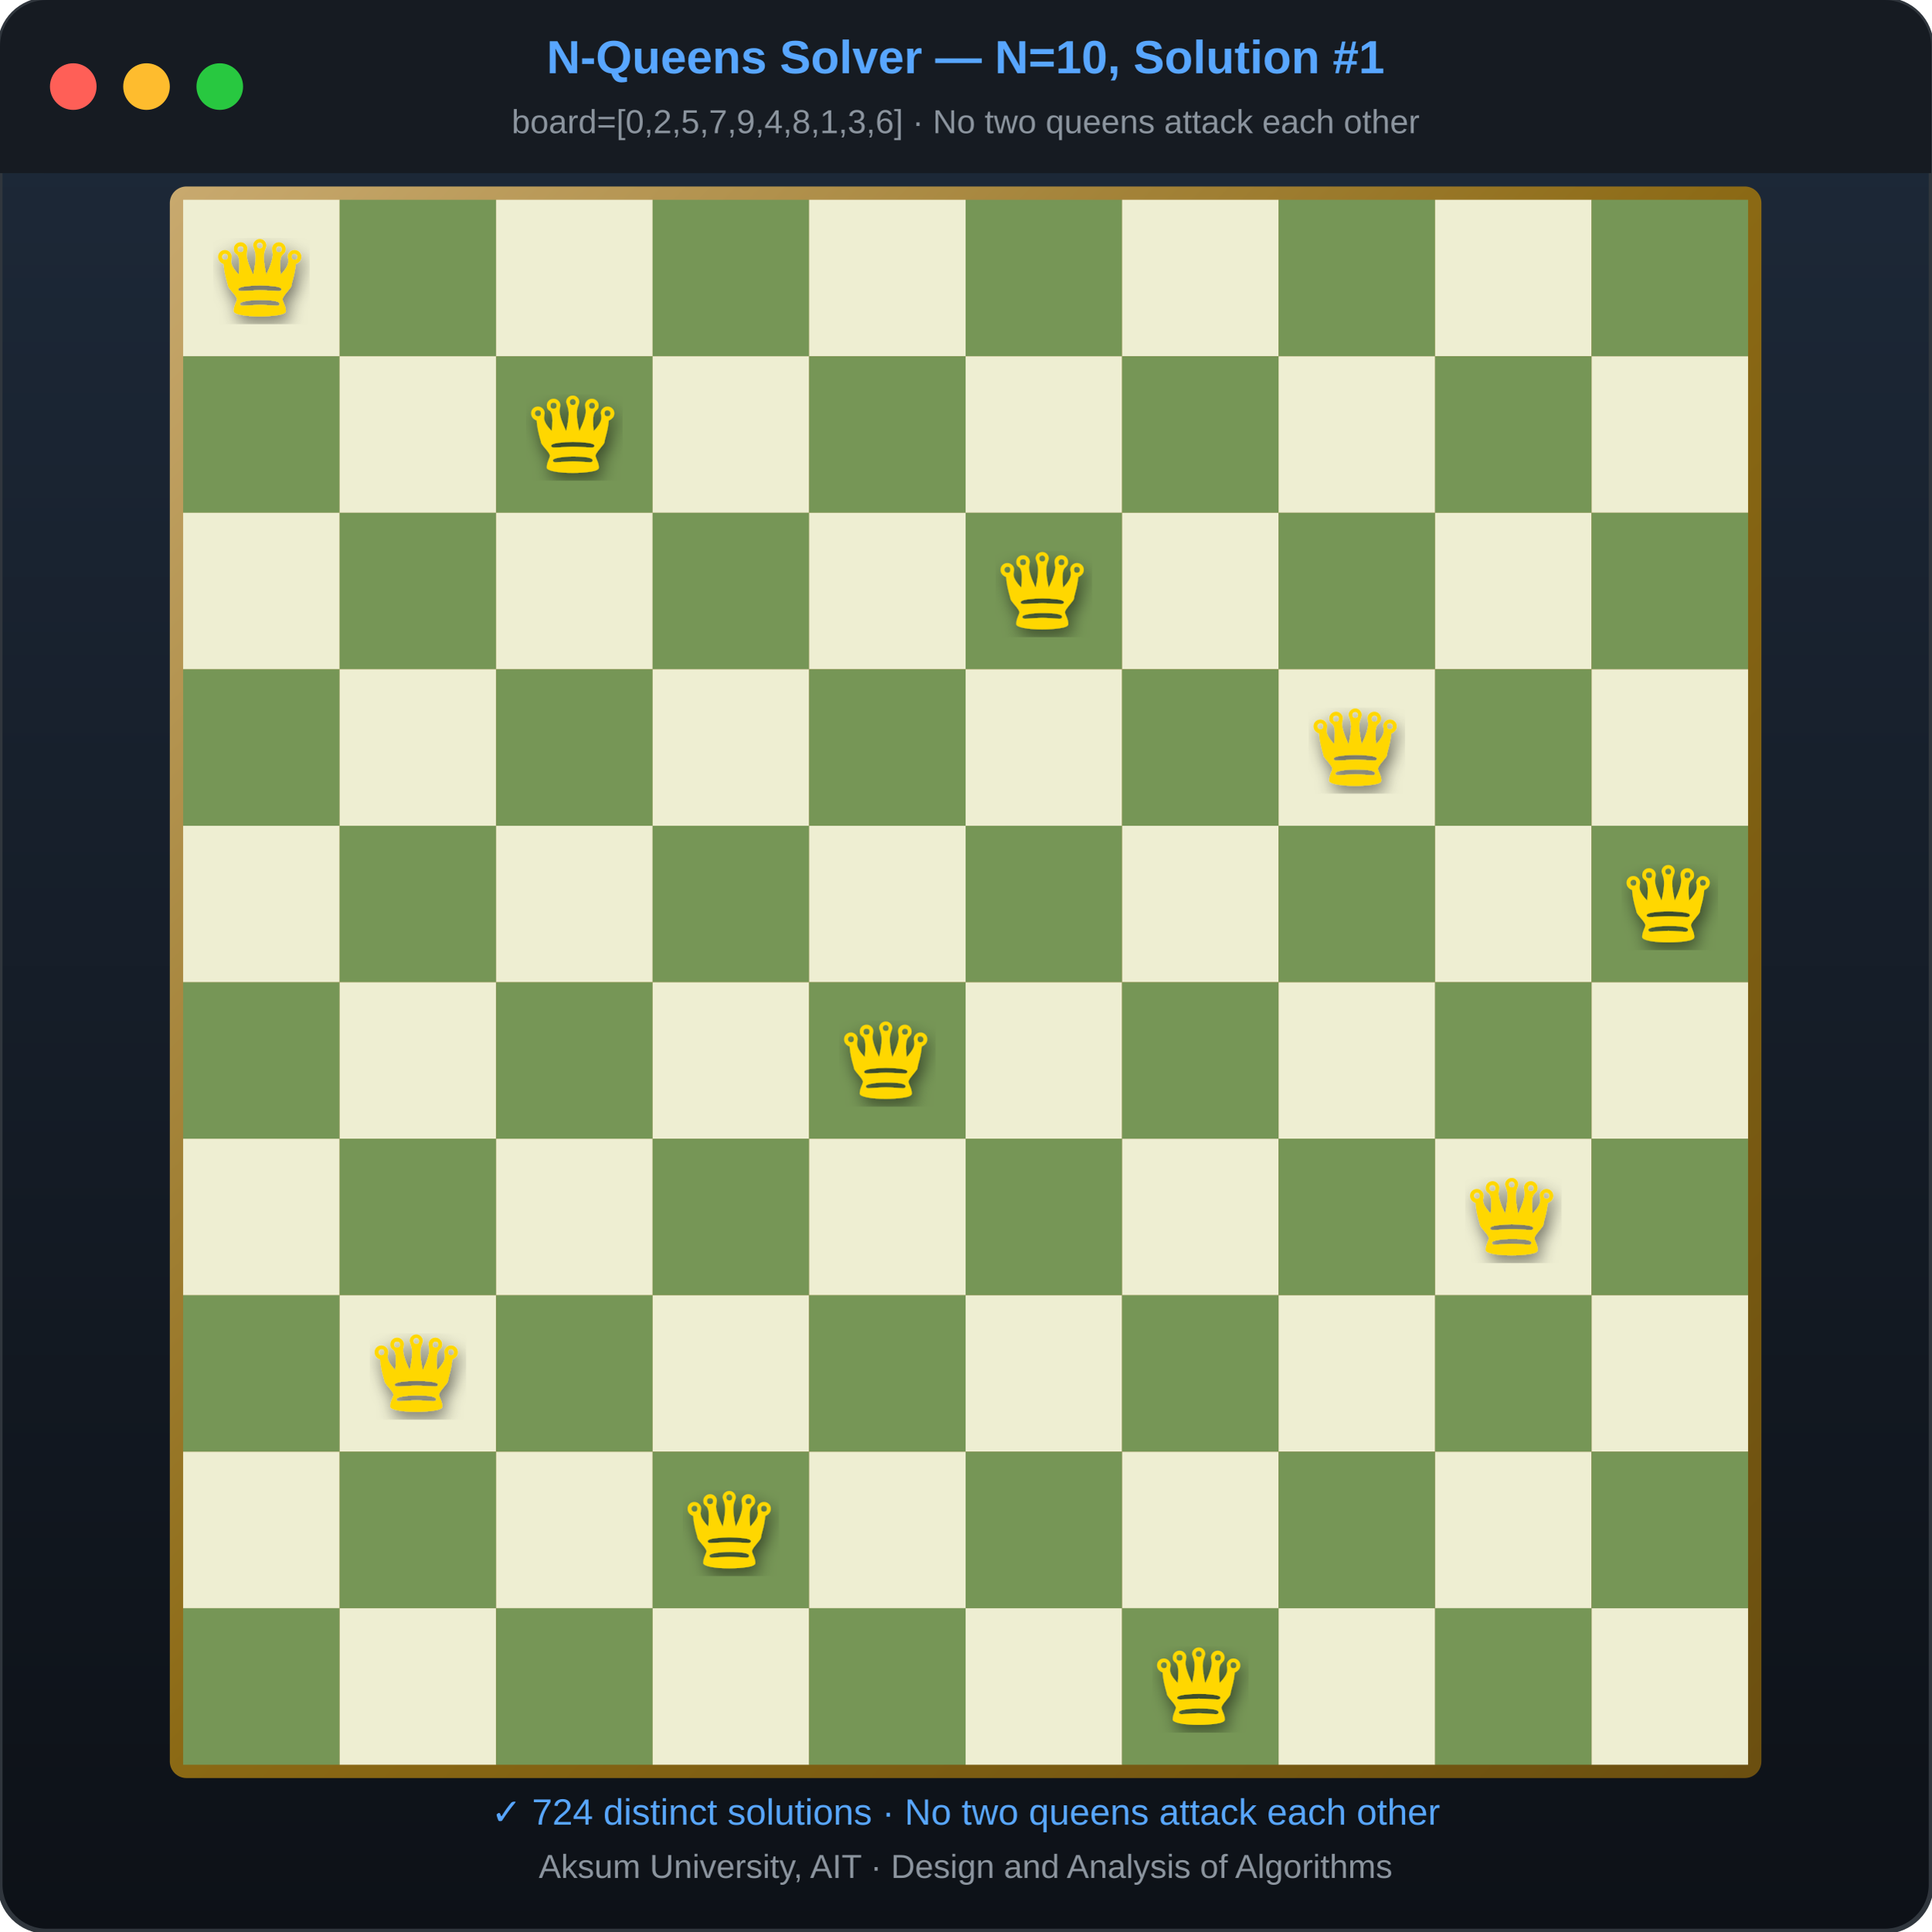
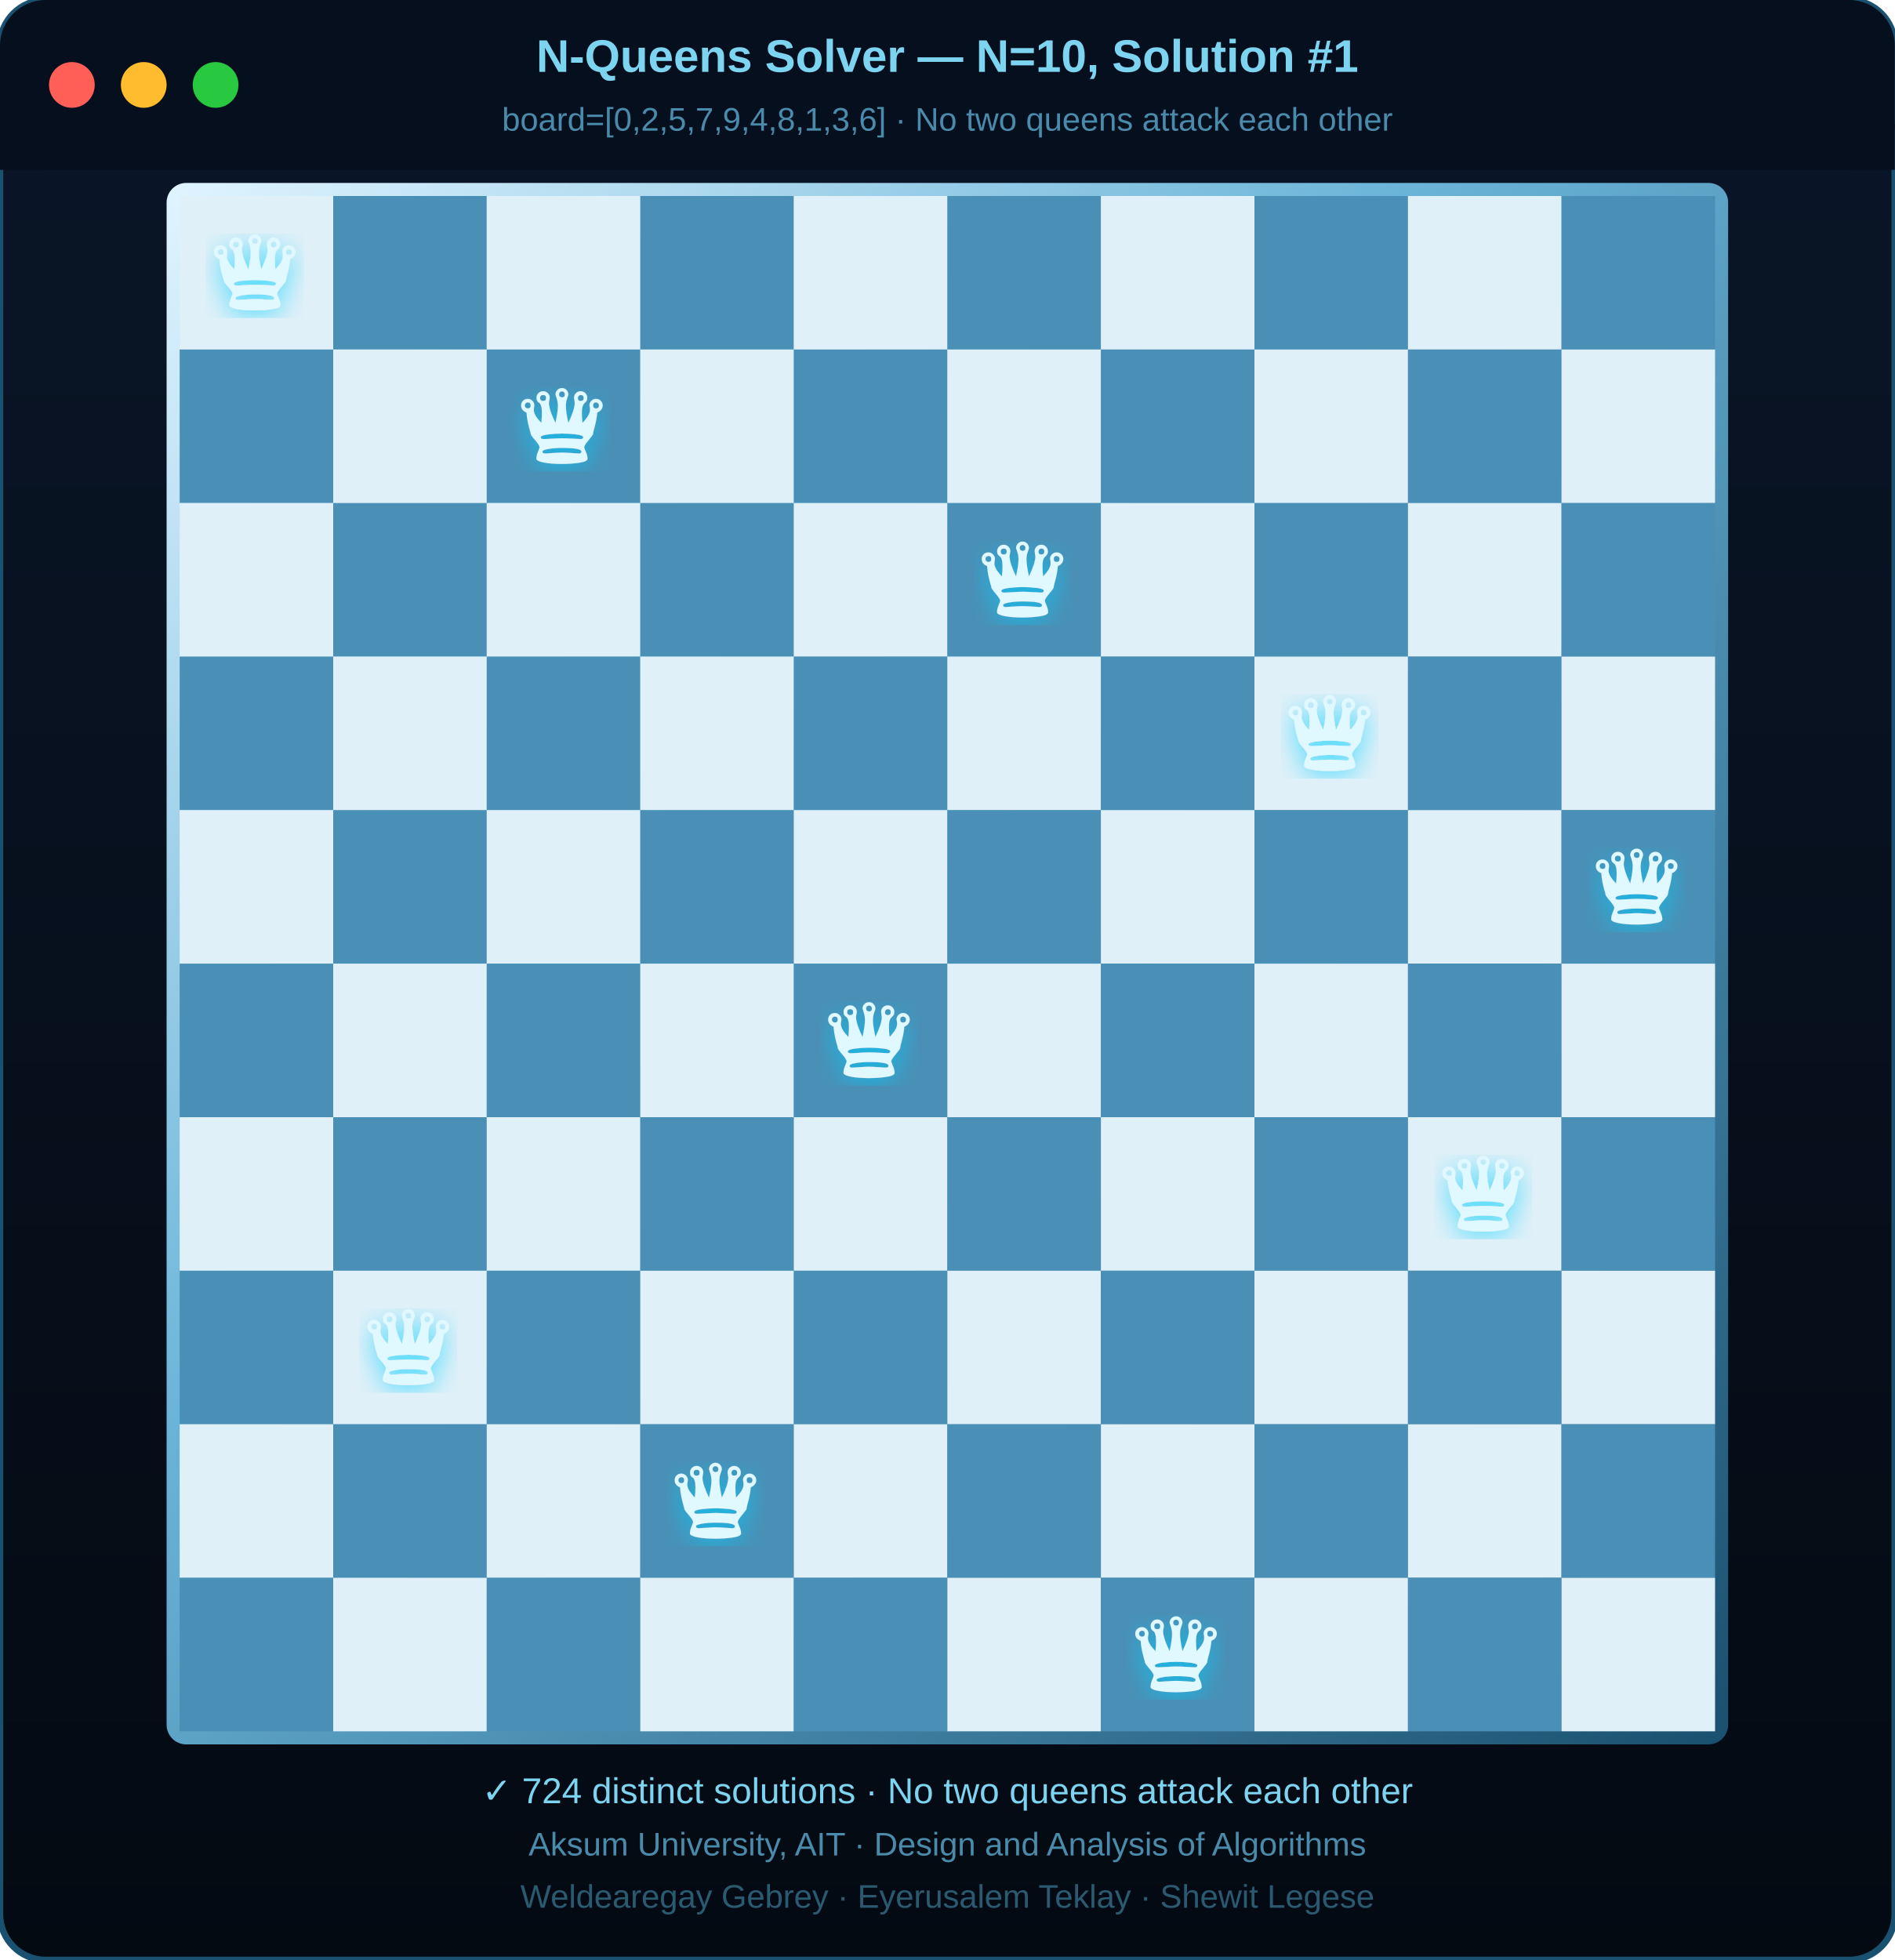
- <svg xmlns="http://www.w3.org/2000/svg" width="580" height="580" viewBox="0 0 580 580">
+ <svg xmlns="http://www.w3.org/2000/svg" width="580" height="600" viewBox="0 0 580 600">
  <defs>
    <filter id="qs">
-       <feDropShadow dx="1" dy="2" stdDeviation="2.5" flood-color="#000" flood-opacity="0.6" />
+       <feDropShadow dx="0" dy="2" stdDeviation="4" flood-color="#00cfff" flood-opacity="0.7" />
    </filter>
    <linearGradient id="bg" x1="0" y1="0" x2="0" y2="1">
-       <stop offset="0%" stop-color="#1e2a3a" />
-       <stop offset="100%" stop-color="#0d1117" />
+       <stop offset="0%" stop-color="#0a1628" />
+       <stop offset="100%" stop-color="#040a12" />
    </linearGradient>
    <linearGradient id="frame" x1="0" y1="0" x2="1" y2="1">
-       <stop offset="0%" stop-color="#c8a96e" />
-       <stop offset="50%" stop-color="#8B6914" />
-       <stop offset="100%" stop-color="#6b4f10" />
+       <stop offset="0%" stop-color="#e0f4ff" />
+       <stop offset="40%" stop-color="#6ab4d8" />
+       <stop offset="100%" stop-color="#1a5070" />
    </linearGradient>
  </defs>
-   <rect width="580" height="580" rx="14" fill="url(#bg)" />
-   <rect width="580" height="580" rx="14" fill="none" stroke="#30363d" stroke-width="1.5" />
-   <rect x="0" y="0" width="580" height="52" rx="14" fill="#161b22" />
-   <rect x="0" y="38" width="580" height="14" fill="#161b22" />
+   <rect width="580" height="600" rx="14" fill="url(#bg)" />
+   <rect width="580" height="600" rx="14" fill="none" stroke="#1a5070" stroke-width="2" />
+   <rect x="0" y="0" width="580" height="52" rx="14" fill="#060f1e" />
+   <rect x="0" y="38" width="580" height="14" fill="#060f1e" />
  <circle cx="22" cy="26" r="7" fill="#ff5f57" />
  <circle cx="44" cy="26" r="7" fill="#febc2e" />
  <circle cx="66" cy="26" r="7" fill="#28c840" />
-   <text x="290" y="22" text-anchor="middle" font-family="'Segoe UI',Arial" font-size="14" font-weight="bold" fill="#58A6FF">N-Queens Solver — N=10, Solution #1</text>
-   <text x="290" y="40" text-anchor="middle" font-family="'Segoe UI',Arial" font-size="10" fill="#8b949e">board=[0,2,5,7,9,4,8,1,3,6] · No two queens attack each other</text>
-   <rect x="51" y="56" width="478" height="478" rx="5" fill="url(#frame)" />
-   <rect x="55" y="60" width="47" height="47" fill="#EEEED2" />
-   <rect x="102" y="60" width="47" height="47" fill="#769656" />
-   <rect x="149" y="60" width="47" height="47" fill="#EEEED2" />
-   <rect x="196" y="60" width="47" height="47" fill="#769656" />
-   <rect x="243" y="60" width="47" height="47" fill="#EEEED2" />
-   <rect x="290" y="60" width="47" height="47" fill="#769656" />
-   <rect x="337" y="60" width="47" height="47" fill="#EEEED2" />
-   <rect x="384" y="60" width="47" height="47" fill="#769656" />
-   <rect x="431" y="60" width="47" height="47" fill="#EEEED2" />
-   <rect x="478" y="60" width="47" height="47" fill="#769656" />
-   <rect x="55" y="107" width="47" height="47" fill="#769656" />
-   <rect x="102" y="107" width="47" height="47" fill="#EEEED2" />
-   <rect x="149" y="107" width="47" height="47" fill="#769656" />
-   <rect x="196" y="107" width="47" height="47" fill="#EEEED2" />
-   <rect x="243" y="107" width="47" height="47" fill="#769656" />
-   <rect x="290" y="107" width="47" height="47" fill="#EEEED2" />
-   <rect x="337" y="107" width="47" height="47" fill="#769656" />
-   <rect x="384" y="107" width="47" height="47" fill="#EEEED2" />
-   <rect x="431" y="107" width="47" height="47" fill="#769656" />
-   <rect x="478" y="107" width="47" height="47" fill="#EEEED2" />
-   <rect x="55" y="154" width="47" height="47" fill="#EEEED2" />
-   <rect x="102" y="154" width="47" height="47" fill="#769656" />
-   <rect x="149" y="154" width="47" height="47" fill="#EEEED2" />
-   <rect x="196" y="154" width="47" height="47" fill="#769656" />
-   <rect x="243" y="154" width="47" height="47" fill="#EEEED2" />
-   <rect x="290" y="154" width="47" height="47" fill="#769656" />
-   <rect x="337" y="154" width="47" height="47" fill="#EEEED2" />
-   <rect x="384" y="154" width="47" height="47" fill="#769656" />
-   <rect x="431" y="154" width="47" height="47" fill="#EEEED2" />
-   <rect x="478" y="154" width="47" height="47" fill="#769656" />
-   <rect x="55" y="201" width="47" height="47" fill="#769656" />
-   <rect x="102" y="201" width="47" height="47" fill="#EEEED2" />
-   <rect x="149" y="201" width="47" height="47" fill="#769656" />
-   <rect x="196" y="201" width="47" height="47" fill="#EEEED2" />
-   <rect x="243" y="201" width="47" height="47" fill="#769656" />
-   <rect x="290" y="201" width="47" height="47" fill="#EEEED2" />
-   <rect x="337" y="201" width="47" height="47" fill="#769656" />
-   <rect x="384" y="201" width="47" height="47" fill="#EEEED2" />
-   <rect x="431" y="201" width="47" height="47" fill="#769656" />
-   <rect x="478" y="201" width="47" height="47" fill="#EEEED2" />
-   <rect x="55" y="248" width="47" height="47" fill="#EEEED2" />
-   <rect x="102" y="248" width="47" height="47" fill="#769656" />
-   <rect x="149" y="248" width="47" height="47" fill="#EEEED2" />
-   <rect x="196" y="248" width="47" height="47" fill="#769656" />
-   <rect x="243" y="248" width="47" height="47" fill="#EEEED2" />
-   <rect x="290" y="248" width="47" height="47" fill="#769656" />
-   <rect x="337" y="248" width="47" height="47" fill="#EEEED2" />
-   <rect x="384" y="248" width="47" height="47" fill="#769656" />
-   <rect x="431" y="248" width="47" height="47" fill="#EEEED2" />
-   <rect x="478" y="248" width="47" height="47" fill="#769656" />
-   <rect x="55" y="295" width="47" height="47" fill="#769656" />
-   <rect x="102" y="295" width="47" height="47" fill="#EEEED2" />
-   <rect x="149" y="295" width="47" height="47" fill="#769656" />
-   <rect x="196" y="295" width="47" height="47" fill="#EEEED2" />
-   <rect x="243" y="295" width="47" height="47" fill="#769656" />
-   <rect x="290" y="295" width="47" height="47" fill="#EEEED2" />
-   <rect x="337" y="295" width="47" height="47" fill="#769656" />
-   <rect x="384" y="295" width="47" height="47" fill="#EEEED2" />
-   <rect x="431" y="295" width="47" height="47" fill="#769656" />
-   <rect x="478" y="295" width="47" height="47" fill="#EEEED2" />
-   <rect x="55" y="342" width="47" height="47" fill="#EEEED2" />
-   <rect x="102" y="342" width="47" height="47" fill="#769656" />
-   <rect x="149" y="342" width="47" height="47" fill="#EEEED2" />
-   <rect x="196" y="342" width="47" height="47" fill="#769656" />
-   <rect x="243" y="342" width="47" height="47" fill="#EEEED2" />
-   <rect x="290" y="342" width="47" height="47" fill="#769656" />
-   <rect x="337" y="342" width="47" height="47" fill="#EEEED2" />
-   <rect x="384" y="342" width="47" height="47" fill="#769656" />
-   <rect x="431" y="342" width="47" height="47" fill="#EEEED2" />
-   <rect x="478" y="342" width="47" height="47" fill="#769656" />
-   <rect x="55" y="389" width="47" height="47" fill="#769656" />
-   <rect x="102" y="389" width="47" height="47" fill="#EEEED2" />
-   <rect x="149" y="389" width="47" height="47" fill="#769656" />
-   <rect x="196" y="389" width="47" height="47" fill="#EEEED2" />
-   <rect x="243" y="389" width="47" height="47" fill="#769656" />
-   <rect x="290" y="389" width="47" height="47" fill="#EEEED2" />
-   <rect x="337" y="389" width="47" height="47" fill="#769656" />
-   <rect x="384" y="389" width="47" height="47" fill="#EEEED2" />
-   <rect x="431" y="389" width="47" height="47" fill="#769656" />
-   <rect x="478" y="389" width="47" height="47" fill="#EEEED2" />
-   <rect x="55" y="436" width="47" height="47" fill="#EEEED2" />
-   <rect x="102" y="436" width="47" height="47" fill="#769656" />
-   <rect x="149" y="436" width="47" height="47" fill="#EEEED2" />
-   <rect x="196" y="436" width="47" height="47" fill="#769656" />
-   <rect x="243" y="436" width="47" height="47" fill="#EEEED2" />
-   <rect x="290" y="436" width="47" height="47" fill="#769656" />
-   <rect x="337" y="436" width="47" height="47" fill="#EEEED2" />
-   <rect x="384" y="436" width="47" height="47" fill="#769656" />
-   <rect x="431" y="436" width="47" height="47" fill="#EEEED2" />
-   <rect x="478" y="436" width="47" height="47" fill="#769656" />
-   <rect x="55" y="483" width="47" height="47" fill="#769656" />
-   <rect x="102" y="483" width="47" height="47" fill="#EEEED2" />
-   <rect x="149" y="483" width="47" height="47" fill="#769656" />
-   <rect x="196" y="483" width="47" height="47" fill="#EEEED2" />
-   <rect x="243" y="483" width="47" height="47" fill="#769656" />
-   <rect x="290" y="483" width="47" height="47" fill="#EEEED2" />
-   <rect x="337" y="483" width="47" height="47" fill="#769656" />
-   <rect x="384" y="483" width="47" height="47" fill="#EEEED2" />
-   <rect x="431" y="483" width="47" height="47" fill="#769656" />
-   <rect x="478" y="483" width="47" height="47" fill="#EEEED2" />
-   <text x="78" y="95" text-anchor="middle" font-size="36" font-family="serif" fill="#FFD700" filter="url(#qs)">♛</text>
-   <text x="172" y="142" text-anchor="middle" font-size="36" font-family="serif" fill="#FFD700" filter="url(#qs)">♛</text>
-   <text x="313" y="189" text-anchor="middle" font-size="36" font-family="serif" fill="#FFD700" filter="url(#qs)">♛</text>
-   <text x="407" y="236" text-anchor="middle" font-size="36" font-family="serif" fill="#FFD700" filter="url(#qs)">♛</text>
-   <text x="501" y="283" text-anchor="middle" font-size="36" font-family="serif" fill="#FFD700" filter="url(#qs)">♛</text>
-   <text x="266" y="330" text-anchor="middle" font-size="36" font-family="serif" fill="#FFD700" filter="url(#qs)">♛</text>
-   <text x="454" y="377" text-anchor="middle" font-size="36" font-family="serif" fill="#FFD700" filter="url(#qs)">♛</text>
-   <text x="125" y="424" text-anchor="middle" font-size="36" font-family="serif" fill="#FFD700" filter="url(#qs)">♛</text>
-   <text x="219" y="471" text-anchor="middle" font-size="36" font-family="serif" fill="#FFD700" filter="url(#qs)">♛</text>
-   <text x="360" y="518" text-anchor="middle" font-size="36" font-family="serif" fill="#FFD700" filter="url(#qs)">♛</text>
-   <text x="290" y="548" text-anchor="middle" font-family="'Segoe UI',Arial" font-size="11" fill="#58A6FF">✓ 724 distinct solutions  ·  No two queens attack each other</text>
-   <text x="290" y="564" text-anchor="middle" font-family="'Segoe UI',Arial" font-size="10" fill="#8b949e">Aksum University, AIT  ·  Design and Analysis of Algorithms</text>
+   <text x="290" y="22" text-anchor="middle" font-family="'Segoe UI',Arial" font-size="14" font-weight="bold" fill="#7dd4f0">N-Queens Solver — N=10, Solution #1</text>
+   <text x="290" y="40" text-anchor="middle" font-family="'Segoe UI',Arial" font-size="10" fill="#4a8aaa">board=[0,2,5,7,9,4,8,1,3,6] · No two queens attack each other</text>
+   <rect x="51" y="56" width="478" height="478" rx="6" fill="url(#frame)" />
+   <rect x="55" y="60" width="47" height="47" fill="#dff0f8" />
+   <rect x="102" y="60" width="47" height="47" fill="#4a8fb5" />
+   <rect x="149" y="60" width="47" height="47" fill="#dff0f8" />
+   <rect x="196" y="60" width="47" height="47" fill="#4a8fb5" />
+   <rect x="243" y="60" width="47" height="47" fill="#dff0f8" />
+   <rect x="290" y="60" width="47" height="47" fill="#4a8fb5" />
+   <rect x="337" y="60" width="47" height="47" fill="#dff0f8" />
+   <rect x="384" y="60" width="47" height="47" fill="#4a8fb5" />
+   <rect x="431" y="60" width="47" height="47" fill="#dff0f8" />
+   <rect x="478" y="60" width="47" height="47" fill="#4a8fb5" />
+   <rect x="55" y="107" width="47" height="47" fill="#4a8fb5" />
+   <rect x="102" y="107" width="47" height="47" fill="#dff0f8" />
+   <rect x="149" y="107" width="47" height="47" fill="#4a8fb5" />
+   <rect x="196" y="107" width="47" height="47" fill="#dff0f8" />
+   <rect x="243" y="107" width="47" height="47" fill="#4a8fb5" />
+   <rect x="290" y="107" width="47" height="47" fill="#dff0f8" />
+   <rect x="337" y="107" width="47" height="47" fill="#4a8fb5" />
+   <rect x="384" y="107" width="47" height="47" fill="#dff0f8" />
+   <rect x="431" y="107" width="47" height="47" fill="#4a8fb5" />
+   <rect x="478" y="107" width="47" height="47" fill="#dff0f8" />
+   <rect x="55" y="154" width="47" height="47" fill="#dff0f8" />
+   <rect x="102" y="154" width="47" height="47" fill="#4a8fb5" />
+   <rect x="149" y="154" width="47" height="47" fill="#dff0f8" />
+   <rect x="196" y="154" width="47" height="47" fill="#4a8fb5" />
+   <rect x="243" y="154" width="47" height="47" fill="#dff0f8" />
+   <rect x="290" y="154" width="47" height="47" fill="#4a8fb5" />
+   <rect x="337" y="154" width="47" height="47" fill="#dff0f8" />
+   <rect x="384" y="154" width="47" height="47" fill="#4a8fb5" />
+   <rect x="431" y="154" width="47" height="47" fill="#dff0f8" />
+   <rect x="478" y="154" width="47" height="47" fill="#4a8fb5" />
+   <rect x="55" y="201" width="47" height="47" fill="#4a8fb5" />
+   <rect x="102" y="201" width="47" height="47" fill="#dff0f8" />
+   <rect x="149" y="201" width="47" height="47" fill="#4a8fb5" />
+   <rect x="196" y="201" width="47" height="47" fill="#dff0f8" />
+   <rect x="243" y="201" width="47" height="47" fill="#4a8fb5" />
+   <rect x="290" y="201" width="47" height="47" fill="#dff0f8" />
+   <rect x="337" y="201" width="47" height="47" fill="#4a8fb5" />
+   <rect x="384" y="201" width="47" height="47" fill="#dff0f8" />
+   <rect x="431" y="201" width="47" height="47" fill="#4a8fb5" />
+   <rect x="478" y="201" width="47" height="47" fill="#dff0f8" />
+   <rect x="55" y="248" width="47" height="47" fill="#dff0f8" />
+   <rect x="102" y="248" width="47" height="47" fill="#4a8fb5" />
+   <rect x="149" y="248" width="47" height="47" fill="#dff0f8" />
+   <rect x="196" y="248" width="47" height="47" fill="#4a8fb5" />
+   <rect x="243" y="248" width="47" height="47" fill="#dff0f8" />
+   <rect x="290" y="248" width="47" height="47" fill="#4a8fb5" />
+   <rect x="337" y="248" width="47" height="47" fill="#dff0f8" />
+   <rect x="384" y="248" width="47" height="47" fill="#4a8fb5" />
+   <rect x="431" y="248" width="47" height="47" fill="#dff0f8" />
+   <rect x="478" y="248" width="47" height="47" fill="#4a8fb5" />
+   <rect x="55" y="295" width="47" height="47" fill="#4a8fb5" />
+   <rect x="102" y="295" width="47" height="47" fill="#dff0f8" />
+   <rect x="149" y="295" width="47" height="47" fill="#4a8fb5" />
+   <rect x="196" y="295" width="47" height="47" fill="#dff0f8" />
+   <rect x="243" y="295" width="47" height="47" fill="#4a8fb5" />
+   <rect x="290" y="295" width="47" height="47" fill="#dff0f8" />
+   <rect x="337" y="295" width="47" height="47" fill="#4a8fb5" />
+   <rect x="384" y="295" width="47" height="47" fill="#dff0f8" />
+   <rect x="431" y="295" width="47" height="47" fill="#4a8fb5" />
+   <rect x="478" y="295" width="47" height="47" fill="#dff0f8" />
+   <rect x="55" y="342" width="47" height="47" fill="#dff0f8" />
+   <rect x="102" y="342" width="47" height="47" fill="#4a8fb5" />
+   <rect x="149" y="342" width="47" height="47" fill="#dff0f8" />
+   <rect x="196" y="342" width="47" height="47" fill="#4a8fb5" />
+   <rect x="243" y="342" width="47" height="47" fill="#dff0f8" />
+   <rect x="290" y="342" width="47" height="47" fill="#4a8fb5" />
+   <rect x="337" y="342" width="47" height="47" fill="#dff0f8" />
+   <rect x="384" y="342" width="47" height="47" fill="#4a8fb5" />
+   <rect x="431" y="342" width="47" height="47" fill="#dff0f8" />
+   <rect x="478" y="342" width="47" height="47" fill="#4a8fb5" />
+   <rect x="55" y="389" width="47" height="47" fill="#4a8fb5" />
+   <rect x="102" y="389" width="47" height="47" fill="#dff0f8" />
+   <rect x="149" y="389" width="47" height="47" fill="#4a8fb5" />
+   <rect x="196" y="389" width="47" height="47" fill="#dff0f8" />
+   <rect x="243" y="389" width="47" height="47" fill="#4a8fb5" />
+   <rect x="290" y="389" width="47" height="47" fill="#dff0f8" />
+   <rect x="337" y="389" width="47" height="47" fill="#4a8fb5" />
+   <rect x="384" y="389" width="47" height="47" fill="#dff0f8" />
+   <rect x="431" y="389" width="47" height="47" fill="#4a8fb5" />
+   <rect x="478" y="389" width="47" height="47" fill="#dff0f8" />
+   <rect x="55" y="436" width="47" height="47" fill="#dff0f8" />
+   <rect x="102" y="436" width="47" height="47" fill="#4a8fb5" />
+   <rect x="149" y="436" width="47" height="47" fill="#dff0f8" />
+   <rect x="196" y="436" width="47" height="47" fill="#4a8fb5" />
+   <rect x="243" y="436" width="47" height="47" fill="#dff0f8" />
+   <rect x="290" y="436" width="47" height="47" fill="#4a8fb5" />
+   <rect x="337" y="436" width="47" height="47" fill="#dff0f8" />
+   <rect x="384" y="436" width="47" height="47" fill="#4a8fb5" />
+   <rect x="431" y="436" width="47" height="47" fill="#dff0f8" />
+   <rect x="478" y="436" width="47" height="47" fill="#4a8fb5" />
+   <rect x="55" y="483" width="47" height="47" fill="#4a8fb5" />
+   <rect x="102" y="483" width="47" height="47" fill="#dff0f8" />
+   <rect x="149" y="483" width="47" height="47" fill="#4a8fb5" />
+   <rect x="196" y="483" width="47" height="47" fill="#dff0f8" />
+   <rect x="243" y="483" width="47" height="47" fill="#4a8fb5" />
+   <rect x="290" y="483" width="47" height="47" fill="#dff0f8" />
+   <rect x="337" y="483" width="47" height="47" fill="#4a8fb5" />
+   <rect x="384" y="483" width="47" height="47" fill="#dff0f8" />
+   <rect x="431" y="483" width="47" height="47" fill="#4a8fb5" />
+   <rect x="478" y="483" width="47" height="47" fill="#dff0f8" />
+   <text x="78" y="95" text-anchor="middle" font-size="36" font-family="serif" fill="#e0f8ff" filter="url(#qs)">♛</text>
+   <text x="172" y="142" text-anchor="middle" font-size="36" font-family="serif" fill="#e0f8ff" filter="url(#qs)">♛</text>
+   <text x="313" y="189" text-anchor="middle" font-size="36" font-family="serif" fill="#e0f8ff" filter="url(#qs)">♛</text>
+   <text x="407" y="236" text-anchor="middle" font-size="36" font-family="serif" fill="#e0f8ff" filter="url(#qs)">♛</text>
+   <text x="501" y="283" text-anchor="middle" font-size="36" font-family="serif" fill="#e0f8ff" filter="url(#qs)">♛</text>
+   <text x="266" y="330" text-anchor="middle" font-size="36" font-family="serif" fill="#e0f8ff" filter="url(#qs)">♛</text>
+   <text x="454" y="377" text-anchor="middle" font-size="36" font-family="serif" fill="#e0f8ff" filter="url(#qs)">♛</text>
+   <text x="125" y="424" text-anchor="middle" font-size="36" font-family="serif" fill="#e0f8ff" filter="url(#qs)">♛</text>
+   <text x="219" y="471" text-anchor="middle" font-size="36" font-family="serif" fill="#e0f8ff" filter="url(#qs)">♛</text>
+   <text x="360" y="518" text-anchor="middle" font-size="36" font-family="serif" fill="#e0f8ff" filter="url(#qs)">♛</text>
+   <text x="290" y="552" text-anchor="middle" font-family="'Segoe UI',Arial" font-size="11" fill="#7dd4f0">✓ 724 distinct solutions  ·  No two queens attack each other</text>
+   <text x="290" y="568" text-anchor="middle" font-family="'Segoe UI',Arial" font-size="10" fill="#4a8aaa">Aksum University, AIT  ·  Design and Analysis of Algorithms</text>
+   <text x="290" y="584" text-anchor="middle" font-family="'Segoe UI',Arial" font-size="10" fill="#2a5a70">Weldearegay Gebrey · Eyerusalem Teklay · Shewit Legese</text>
</svg>
